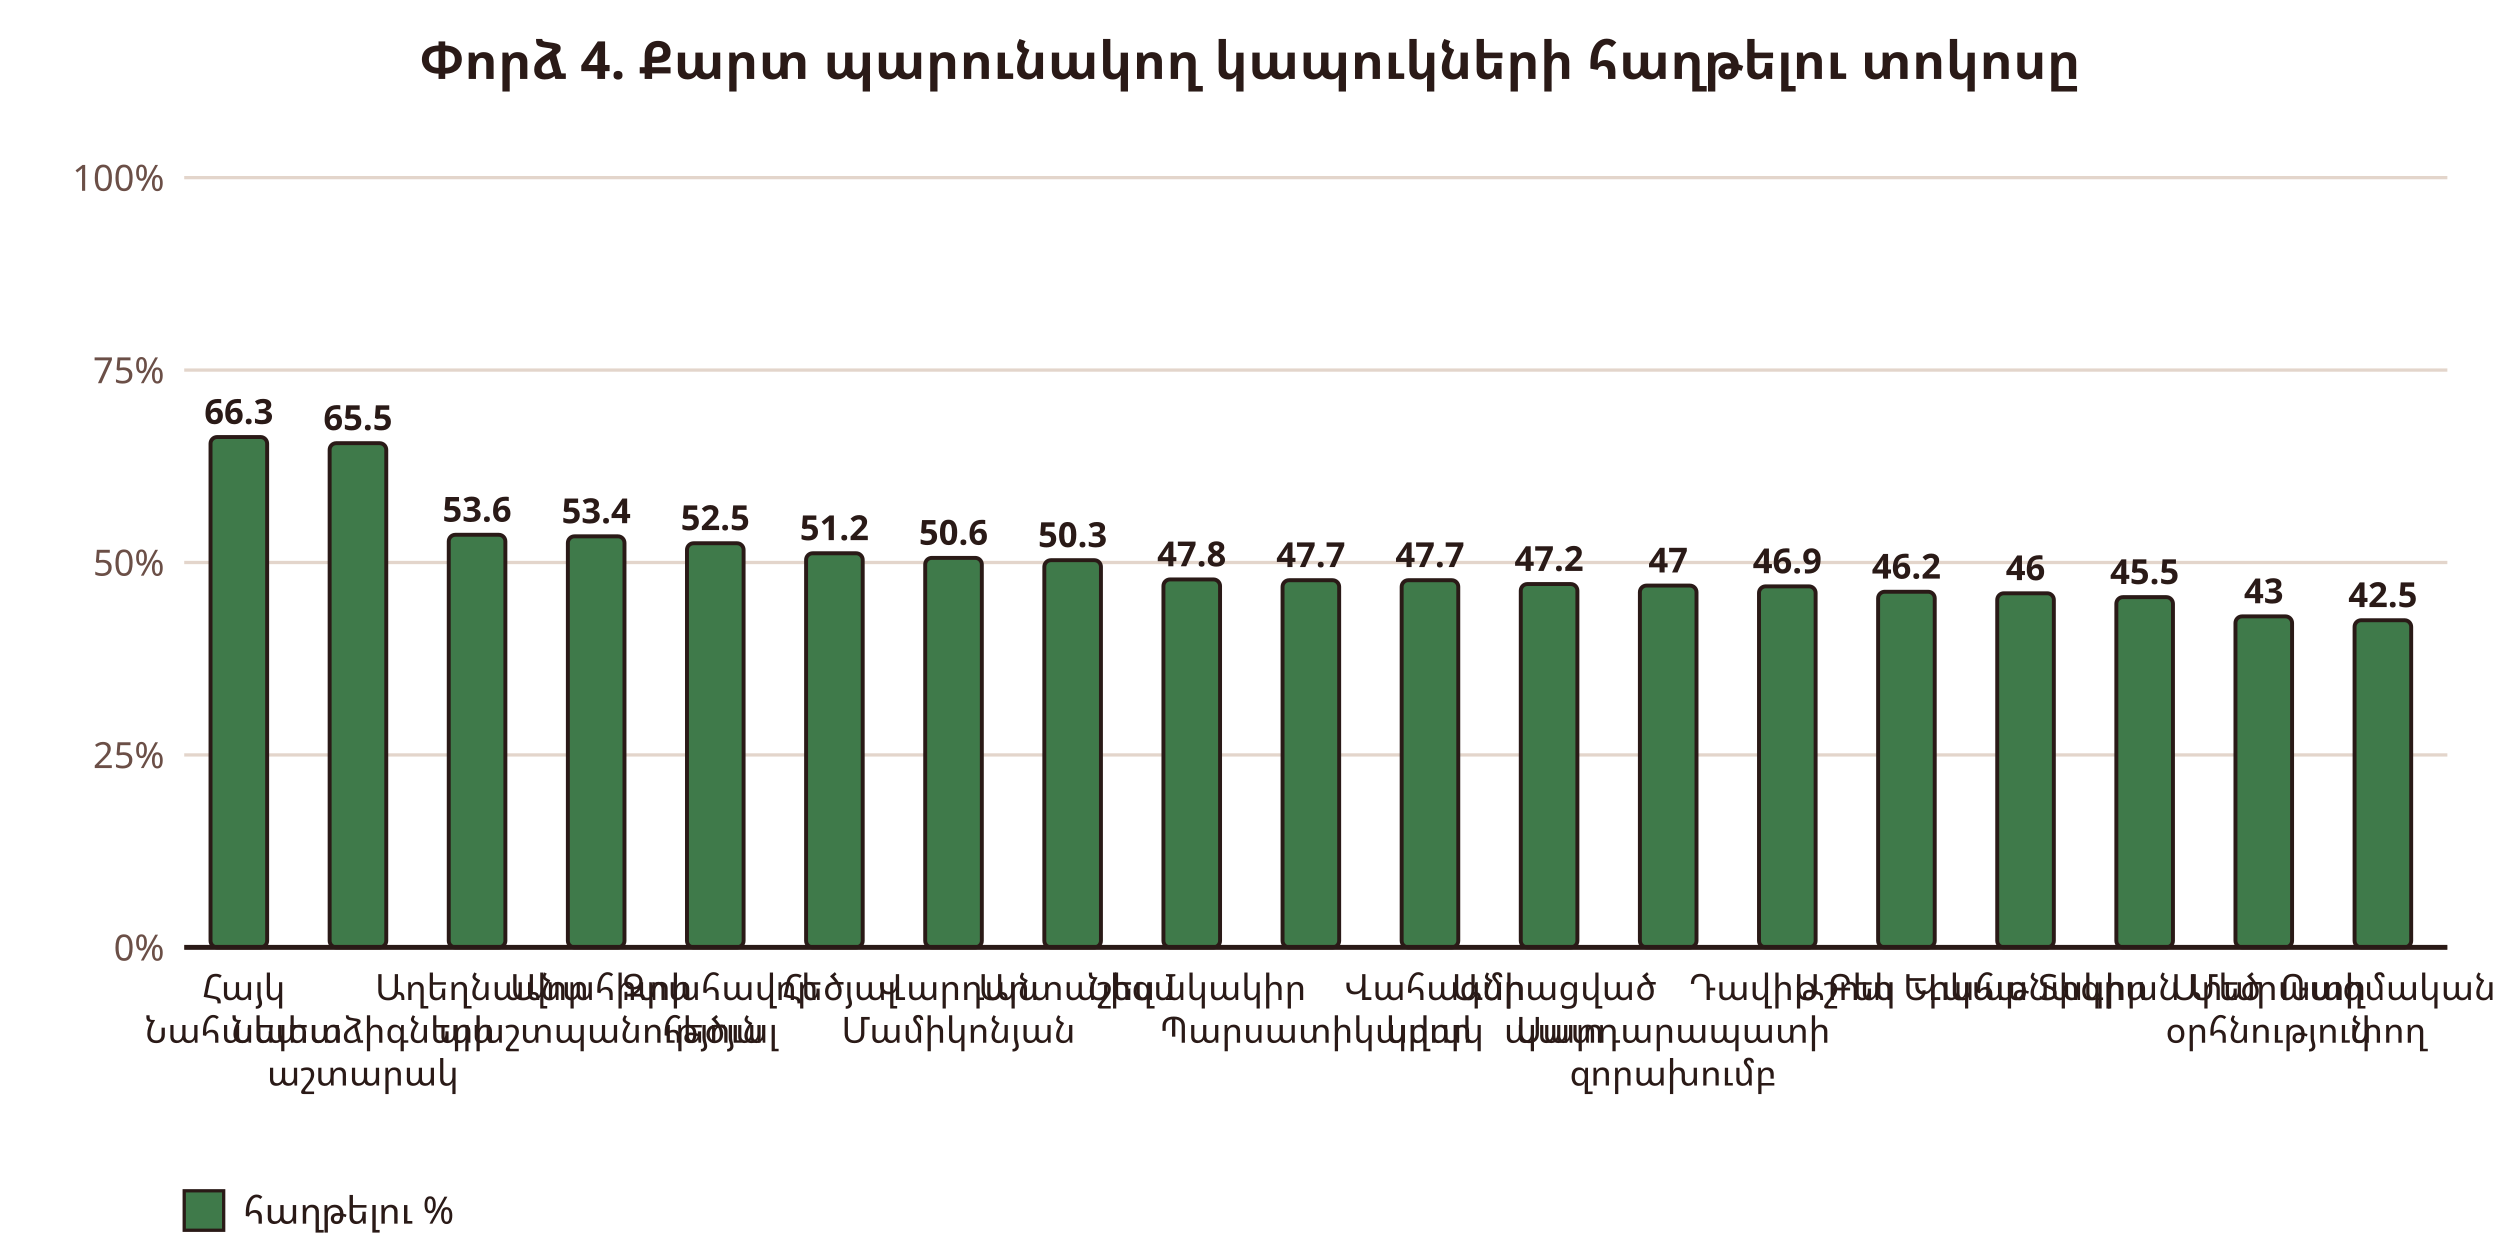
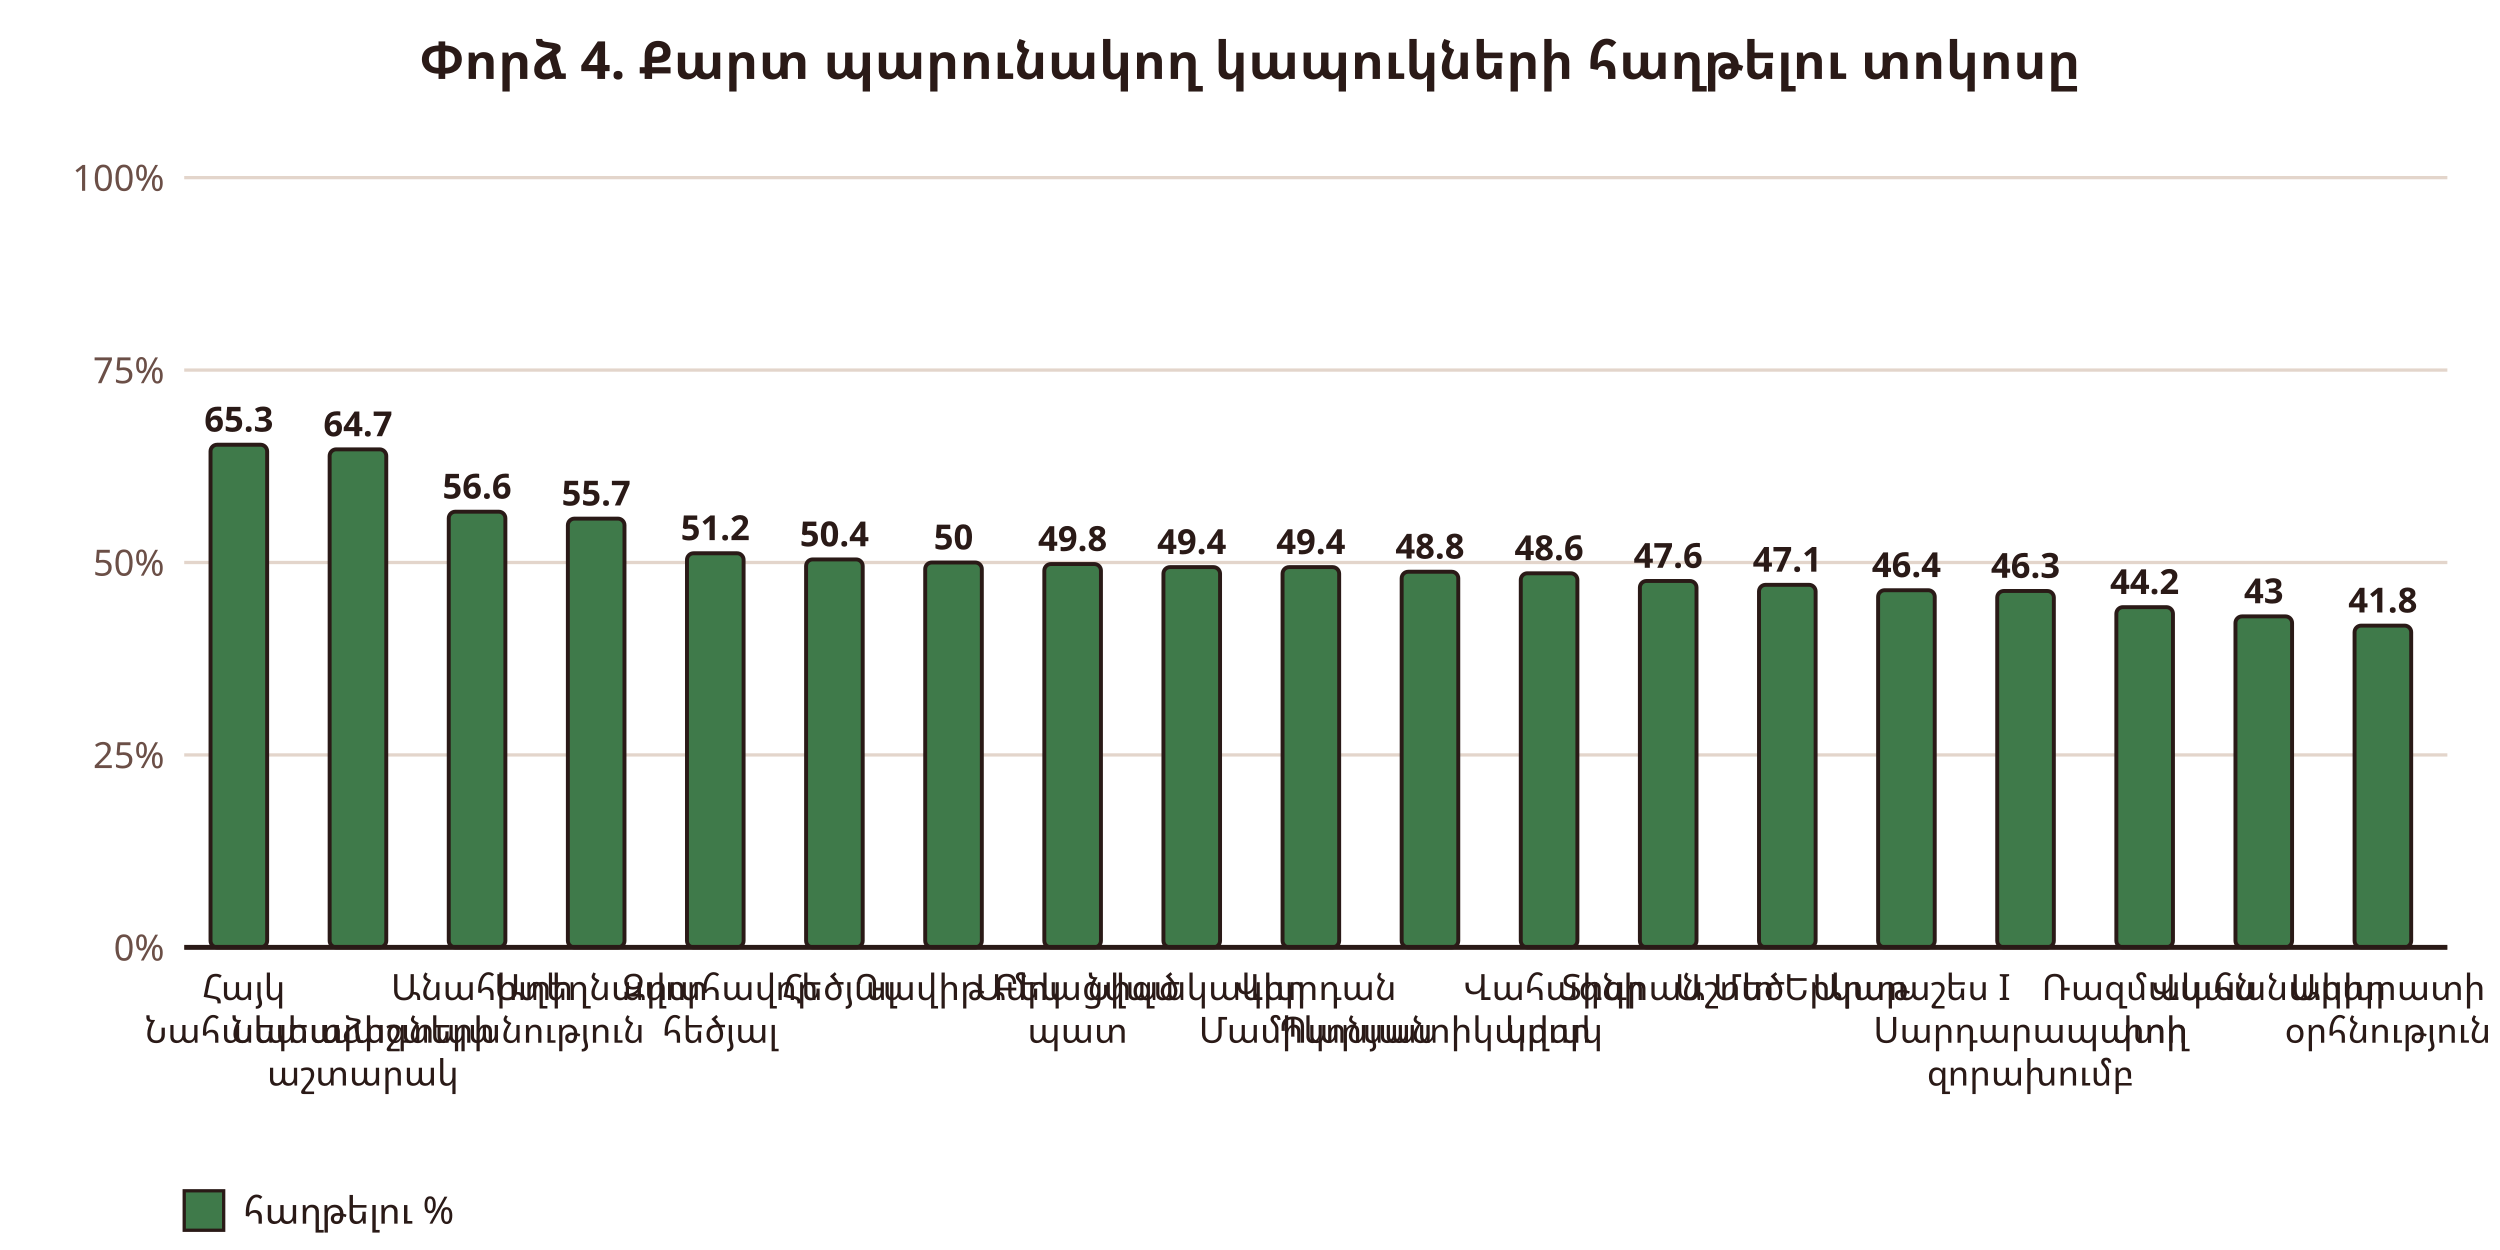
<svg xmlns="http://www.w3.org/2000/svg" viewBox="0 0 760 380" font-family="'Noto Sans Armenian','Segoe UI',sans-serif">
  <rect width="760" height="380" fill="#fff" />
  <text x="380" y="24" text-anchor="middle" font-size="16" font-weight="700" fill="#2a1a17">Փորձ 4. Քարտ պարունակող կապուկների հաղթելու տոկոսը</text>
  <line x1="56" x2="744" y1="288" y2="288" stroke="#e3d5cb" />
  <text x="50" y="292" text-anchor="end" font-size="11" fill="#6b4f47">0%</text>
  <line x1="56" x2="744" y1="229.5" y2="229.5" stroke="#e3d5cb" />
  <text x="50" y="233.5" text-anchor="end" font-size="11" fill="#6b4f47">25%</text>
  <line x1="56" x2="744" y1="171" y2="171" stroke="#e3d5cb" />
  <text x="50" y="175" text-anchor="end" font-size="11" fill="#6b4f47">50%</text>
  <line x1="56" x2="744" y1="112.5" y2="112.5" stroke="#e3d5cb" />
  <text x="50" y="116.5" text-anchor="end" font-size="11" fill="#6b4f47">75%</text>
  <line x1="56" x2="744" y1="54" y2="54" stroke="#e3d5cb" />
  <text x="50" y="58" text-anchor="end" font-size="11" fill="#6b4f47">100%</text>
-   <rect x="64" y="132.858" width="17.211" height="155.142" fill="#3f7a4a" stroke="#2a1a17" stroke-width="1.2" rx="2" />
-   <text x="72.605" y="128.858" text-anchor="middle" font-size="10.5" font-weight="700" fill="#2a1a17">66.3</text>
+   <rect x="64" y="135.198" width="17.211" height="152.802" fill="#3f7a4a" stroke="#2a1a17" stroke-width="1.2" rx="2" />
+   <text x="72.605" y="131.198" text-anchor="middle" font-size="10.5" font-weight="700" fill="#2a1a17">65.3</text>
  <text x="74.105" y="304" text-anchor="middle" font-size="11" fill="#2a1a17">Հայկ</text>
  <text x="74.105" y="317" text-anchor="middle" font-size="11" fill="#2a1a17">Նահապետ</text>
-   <rect x="100.211" y="134.73" width="17.211" height="153.27" fill="#3f7a4a" stroke="#2a1a17" stroke-width="1.2" rx="2" />
-   <text x="108.816" y="130.73" text-anchor="middle" font-size="10.5" font-weight="700" fill="#2a1a17">65.5</text>
+   <rect x="100.211" y="136.602" width="17.211" height="151.398" fill="#3f7a4a" stroke="#2a1a17" stroke-width="1.2" rx="2" />
+   <text x="108.816" y="132.602" text-anchor="middle" font-size="10.5" font-weight="700" fill="#2a1a17">64.7</text>
  <text x="110.316" y="304" text-anchor="middle" font-size="11" fill="#2a1a17" />
  <text x="110.316" y="317" text-anchor="middle" font-size="11" fill="#2a1a17">Նետաձիգների</text>
  <text x="110.316" y="330" text-anchor="middle" font-size="11" fill="#2a1a17">աշտարակ</text>
-   <rect x="136.421" y="162.576" width="17.211" height="125.424" fill="#3f7a4a" stroke="#2a1a17" stroke-width="1.2" rx="2" />
-   <text x="145.026" y="158.576" text-anchor="middle" font-size="10.5" font-weight="700" fill="#2a1a17">53.6</text>
-   <text x="146.526" y="304" text-anchor="middle" font-size="11" fill="#2a1a17">Աղեղնավոր</text>
-   <rect x="172.632" y="163.044" width="17.211" height="124.956" fill="#3f7a4a" stroke="#2a1a17" stroke-width="1.2" rx="2" />
-   <text x="181.237" y="159.044" text-anchor="middle" font-size="10.5" font-weight="700" fill="#2a1a17">53.4</text>
-   <text x="182.737" y="304" text-anchor="middle" font-size="11" fill="#2a1a17">Անահիտի</text>
-   <text x="182.737" y="317" text-anchor="middle" font-size="11" fill="#2a1a17">պաշտպանություն</text>
-   <rect x="208.842" y="165.15" width="17.211" height="122.85" fill="#3f7a4a" stroke="#2a1a17" stroke-width="1.2" rx="2" />
-   <text x="217.447" y="161.15" text-anchor="middle" font-size="10.5" font-weight="700" fill="#2a1a17">52.5</text>
+   <rect x="136.421" y="155.556" width="17.211" height="132.444" fill="#3f7a4a" stroke="#2a1a17" stroke-width="1.2" rx="2" />
+   <text x="145.026" y="151.556" text-anchor="middle" font-size="10.5" font-weight="700" fill="#2a1a17">56.6</text>
+   <text x="146.526" y="304" text-anchor="middle" font-size="11" fill="#2a1a17">Անահիտի</text>
+   <text x="146.526" y="317" text-anchor="middle" font-size="11" fill="#2a1a17">պաշտպանություն</text>
+   <rect x="172.632" y="157.662" width="17.211" height="130.338" fill="#3f7a4a" stroke="#2a1a17" stroke-width="1.2" rx="2" />
+   <text x="181.237" y="153.662" text-anchor="middle" font-size="10.5" font-weight="700" fill="#2a1a17">55.7</text>
+   <text x="182.737" y="304" text-anchor="middle" font-size="11" fill="#2a1a17">Աղեղնավոր</text>
+   <rect x="208.842" y="168.192" width="17.211" height="119.808" fill="#3f7a4a" stroke="#2a1a17" stroke-width="1.2" rx="2" />
+   <text x="217.447" y="164.192" text-anchor="middle" font-size="10.5" font-weight="700" fill="#2a1a17">51.2</text>
  <text x="218.947" y="304" text-anchor="middle" font-size="11" fill="#2a1a17">Զրահավոր</text>
  <text x="218.947" y="317" text-anchor="middle" font-size="11" fill="#2a1a17">հեծյալ</text>
-   <rect x="245.053" y="168.192" width="17.211" height="119.808" fill="#3f7a4a" stroke="#2a1a17" stroke-width="1.2" rx="2" />
-   <text x="253.658" y="164.192" text-anchor="middle" font-size="10.5" font-weight="700" fill="#2a1a17">51.2</text>
+   <rect x="245.053" y="170.064" width="17.211" height="117.936" fill="#3f7a4a" stroke="#2a1a17" stroke-width="1.2" rx="2" />
+   <text x="253.658" y="166.064" text-anchor="middle" font-size="10.5" font-weight="700" fill="#2a1a17">50.4</text>
  <text x="255.158" y="304" text-anchor="middle" font-size="11" fill="#2a1a17">Հեծյալ</text>
-   <rect x="281.263" y="169.596" width="17.211" height="118.404" fill="#3f7a4a" stroke="#2a1a17" stroke-width="1.2" rx="2" />
-   <text x="289.868" y="165.596" text-anchor="middle" font-size="10.5" font-weight="700" fill="#2a1a17">50.6</text>
-   <text x="291.368" y="304" text-anchor="middle" font-size="11" fill="#2a1a17">Վարդան</text>
-   <text x="291.368" y="317" text-anchor="middle" font-size="11" fill="#2a1a17">Մամիկոնյան</text>
-   <rect x="317.474" y="170.298" width="17.211" height="117.702" fill="#3f7a4a" stroke="#2a1a17" stroke-width="1.2" rx="2" />
-   <text x="326.079" y="166.298" text-anchor="middle" font-size="10.5" font-weight="700" fill="#2a1a17">50.3</text>
-   <text x="327.579" y="304" text-anchor="middle" font-size="11" fill="#2a1a17">Արտաշես I</text>
-   <rect x="353.684" y="176.148" width="17.211" height="111.852" fill="#3f7a4a" stroke="#2a1a17" stroke-width="1.2" rx="2" />
-   <text x="362.289" y="172.148" text-anchor="middle" font-size="10.5" font-weight="700" fill="#2a1a17">47.8</text>
+   <rect x="281.263" y="171" width="17.211" height="117" fill="#3f7a4a" stroke="#2a1a17" stroke-width="1.2" rx="2" />
+   <text x="289.868" y="167" text-anchor="middle" font-size="10.5" font-weight="700" fill="#2a1a17">50</text>
+   <text x="291.368" y="304" text-anchor="middle" font-size="11" fill="#2a1a17">Դավիթ Բեկ</text>
+   <rect x="317.474" y="171.468" width="17.211" height="116.532" fill="#3f7a4a" stroke="#2a1a17" stroke-width="1.2" rx="2" />
+   <text x="326.079" y="167.468" text-anchor="middle" font-size="10.5" font-weight="700" fill="#2a1a17">49.8</text>
+   <text x="327.579" y="304" text-anchor="middle" font-size="11" fill="#2a1a17">Ամրացված</text>
+   <text x="327.579" y="317" text-anchor="middle" font-size="11" fill="#2a1a17">պատ</text>
+   <rect x="353.684" y="172.404" width="17.211" height="115.596" fill="#3f7a4a" stroke="#2a1a17" stroke-width="1.2" rx="2" />
+   <text x="362.289" y="168.404" text-anchor="middle" font-size="10.5" font-weight="700" fill="#2a1a17">49.4</text>
  <text x="363.789" y="304" text-anchor="middle" font-size="11" fill="#2a1a17">Նիզակակիր</text>
-   <rect x="389.895" y="176.382" width="17.211" height="111.618" fill="#3f7a4a" stroke="#2a1a17" stroke-width="1.2" rx="2" />
-   <text x="398.5" y="172.382" text-anchor="middle" font-size="10.5" font-weight="700" fill="#2a1a17">47.7</text>
-   <text x="400" y="304" text-anchor="middle" font-size="11" fill="#2a1a17" />
-   <text x="400" y="317" text-anchor="middle" font-size="11" fill="#2a1a17">Պարսատիկավոր</text>
-   <rect x="426.105" y="176.382" width="17.211" height="111.618" fill="#3f7a4a" stroke="#2a1a17" stroke-width="1.2" rx="2" />
-   <text x="434.711" y="172.382" text-anchor="middle" font-size="10.5" font-weight="700" fill="#2a1a17">47.7</text>
-   <text x="436.211" y="304" text-anchor="middle" font-size="11" fill="#2a1a17">Վահագնի</text>
-   <text x="436.211" y="317" text-anchor="middle" font-size="11" fill="#2a1a17">կրակ</text>
-   <rect x="462.316" y="177.552" width="17.211" height="110.448" fill="#3f7a4a" stroke="#2a1a17" stroke-width="1.2" rx="2" />
-   <text x="470.921" y="173.552" text-anchor="middle" font-size="10.5" font-weight="700" fill="#2a1a17">47.2</text>
-   <text x="472.421" y="304" text-anchor="middle" font-size="11" fill="#2a1a17">Ամրացված</text>
-   <text x="472.421" y="317" text-anchor="middle" font-size="11" fill="#2a1a17">պատ</text>
-   <rect x="498.526" y="178.02" width="17.211" height="109.98" fill="#3f7a4a" stroke="#2a1a17" stroke-width="1.2" rx="2" />
-   <text x="507.132" y="174.02" text-anchor="middle" font-size="10.5" font-weight="700" fill="#2a1a17">47</text>
-   <text x="508.632" y="304" text-anchor="middle" font-size="11" fill="#2a1a17" />
-   <text x="508.632" y="317" text-anchor="middle" font-size="11" fill="#2a1a17">Սարդարապատի</text>
-   <text x="508.632" y="330" text-anchor="middle" font-size="11" fill="#2a1a17">զորախումբ</text>
-   <rect x="534.737" y="178.254" width="17.211" height="109.746" fill="#3f7a4a" stroke="#2a1a17" stroke-width="1.2" rx="2" />
-   <text x="543.342" y="174.254" text-anchor="middle" font-size="10.5" font-weight="700" fill="#2a1a17">46.9</text>
-   <text x="544.842" y="304" text-anchor="middle" font-size="11" fill="#2a1a17">Դավիթ Բեկ</text>
-   <rect x="570.947" y="179.892" width="17.211" height="108.108" fill="#3f7a4a" stroke="#2a1a17" stroke-width="1.2" rx="2" />
-   <text x="579.553" y="175.892" text-anchor="middle" font-size="10.5" font-weight="700" fill="#2a1a17">46.2</text>
-   <text x="581.053" y="304" text-anchor="middle" font-size="11" fill="#2a1a17">Աշոտ Երկաթ</text>
-   <rect x="607.158" y="180.36" width="17.211" height="107.64" fill="#3f7a4a" stroke="#2a1a17" stroke-width="1.2" rx="2" />
-   <text x="615.763" y="176.36" text-anchor="middle" font-size="10.5" font-weight="700" fill="#2a1a17">46</text>
-   <text x="617.263" y="304" text-anchor="middle" font-size="11" fill="#2a1a17">Վահանակիր</text>
-   <rect x="643.368" y="181.53" width="17.211" height="106.47" fill="#3f7a4a" stroke="#2a1a17" stroke-width="1.2" rx="2" />
-   <text x="651.974" y="177.53" text-anchor="middle" font-size="10.5" font-weight="700" fill="#2a1a17">45.5</text>
-   <text x="653.474" y="304" text-anchor="middle" font-size="11" fill="#2a1a17">Տիգրան Մեծ</text>
+   <rect x="389.895" y="172.404" width="17.211" height="115.596" fill="#3f7a4a" stroke="#2a1a17" stroke-width="1.2" rx="2" />
+   <text x="398.5" y="168.404" text-anchor="middle" font-size="10.5" font-weight="700" fill="#2a1a17">49.4</text>
+   <text x="400" y="304" text-anchor="middle" font-size="11" fill="#2a1a17">Վարդան</text>
+   <text x="400" y="317" text-anchor="middle" font-size="11" fill="#2a1a17">Մամիկոնյան</text>
+   <rect x="426.105" y="173.808" width="17.211" height="114.192" fill="#3f7a4a" stroke="#2a1a17" stroke-width="1.2" rx="2" />
+   <text x="434.711" y="169.808" text-anchor="middle" font-size="10.5" font-weight="700" fill="#2a1a17">48.8</text>
+   <text x="436.211" y="304" text-anchor="middle" font-size="11" fill="#2a1a17" />
+   <text x="436.211" y="317" text-anchor="middle" font-size="11" fill="#2a1a17">Պարսատիկավոր</text>
+   <rect x="462.316" y="174.276" width="17.211" height="113.724" fill="#3f7a4a" stroke="#2a1a17" stroke-width="1.2" rx="2" />
+   <text x="470.921" y="170.276" text-anchor="middle" font-size="10.5" font-weight="700" fill="#2a1a17">48.6</text>
+   <text x="472.421" y="304" text-anchor="middle" font-size="11" fill="#2a1a17">Վահագնի</text>
+   <text x="472.421" y="317" text-anchor="middle" font-size="11" fill="#2a1a17">կրակ</text>
+   <rect x="498.526" y="176.616" width="17.211" height="111.384" fill="#3f7a4a" stroke="#2a1a17" stroke-width="1.2" rx="2" />
+   <text x="507.132" y="172.616" text-anchor="middle" font-size="10.5" font-weight="700" fill="#2a1a17">47.6</text>
+   <text x="508.632" y="304" text-anchor="middle" font-size="11" fill="#2a1a17">Տիգրան Մեծ</text>
+   <rect x="534.737" y="177.786" width="17.211" height="110.214" fill="#3f7a4a" stroke="#2a1a17" stroke-width="1.2" rx="2" />
+   <text x="543.342" y="173.786" text-anchor="middle" font-size="10.5" font-weight="700" fill="#2a1a17">47.1</text>
+   <text x="544.842" y="304" text-anchor="middle" font-size="11" fill="#2a1a17">Աշոտ Երկաթ</text>
+   <rect x="570.947" y="179.424" width="17.211" height="108.576" fill="#3f7a4a" stroke="#2a1a17" stroke-width="1.2" rx="2" />
+   <text x="579.553" y="175.424" text-anchor="middle" font-size="10.5" font-weight="700" fill="#2a1a17">46.4</text>
+   <text x="581.053" y="304" text-anchor="middle" font-size="11" fill="#2a1a17">Արտաշես I</text>
+   <rect x="607.158" y="179.658" width="17.211" height="108.342" fill="#3f7a4a" stroke="#2a1a17" stroke-width="1.2" rx="2" />
+   <text x="615.763" y="175.658" text-anchor="middle" font-size="10.5" font-weight="700" fill="#2a1a17">46.3</text>
+   <text x="617.263" y="304" text-anchor="middle" font-size="11" fill="#2a1a17" />
+   <text x="617.263" y="317" text-anchor="middle" font-size="11" fill="#2a1a17">Սարդարապատի</text>
+   <text x="617.263" y="330" text-anchor="middle" font-size="11" fill="#2a1a17">զորախումբ</text>
+   <rect x="643.368" y="184.572" width="17.211" height="103.428" fill="#3f7a4a" stroke="#2a1a17" stroke-width="1.2" rx="2" />
+   <text x="651.974" y="180.572" text-anchor="middle" font-size="10.5" font-weight="700" fill="#2a1a17">44.2</text>
+   <text x="653.474" y="304" text-anchor="middle" font-size="11" fill="#2a1a17">Ռազմական</text>
+   <text x="653.474" y="317" text-anchor="middle" font-size="11" fill="#2a1a17">փող</text>
  <rect x="679.579" y="187.38" width="17.211" height="100.62" fill="#3f7a4a" stroke="#2a1a17" stroke-width="1.2" rx="2" />
  <text x="688.184" y="183.38" text-anchor="middle" font-size="10.5" font-weight="700" fill="#2a1a17">43</text>
-   <text x="689.684" y="304" text-anchor="middle" font-size="11" fill="#2a1a17">Արարատի</text>
-   <text x="689.684" y="317" text-anchor="middle" font-size="11" fill="#2a1a17">օրհնություն</text>
-   <rect x="715.789" y="188.55" width="17.211" height="99.45" fill="#3f7a4a" stroke="#2a1a17" stroke-width="1.2" rx="2" />
-   <text x="724.395" y="184.55" text-anchor="middle" font-size="10.5" font-weight="700" fill="#2a1a17">42.5</text>
-   <text x="725.895" y="304" text-anchor="middle" font-size="11" fill="#2a1a17">Ռազմական</text>
-   <text x="725.895" y="317" text-anchor="middle" font-size="11" fill="#2a1a17">փող</text>
+   <text x="689.684" y="304" text-anchor="middle" font-size="11" fill="#2a1a17">Վահանակիր</text>
+   <rect x="715.789" y="190.188" width="17.211" height="97.812" fill="#3f7a4a" stroke="#2a1a17" stroke-width="1.2" rx="2" />
+   <text x="724.395" y="186.188" text-anchor="middle" font-size="10.5" font-weight="700" fill="#2a1a17">41.8</text>
+   <text x="725.895" y="304" text-anchor="middle" font-size="11" fill="#2a1a17">Արարատի</text>
+   <text x="725.895" y="317" text-anchor="middle" font-size="11" fill="#2a1a17">օրհնություն</text>
  <rect x="56" y="362" width="12" height="12" fill="#3f7a4a" stroke="#2a1a17" />
  <text x="74" y="372" font-size="11.5" fill="#2a1a17">հաղթելու %</text>
  <line x1="56" x2="744" y1="288" y2="288" stroke="#2a1a17" stroke-width="1.5" />
</svg>
